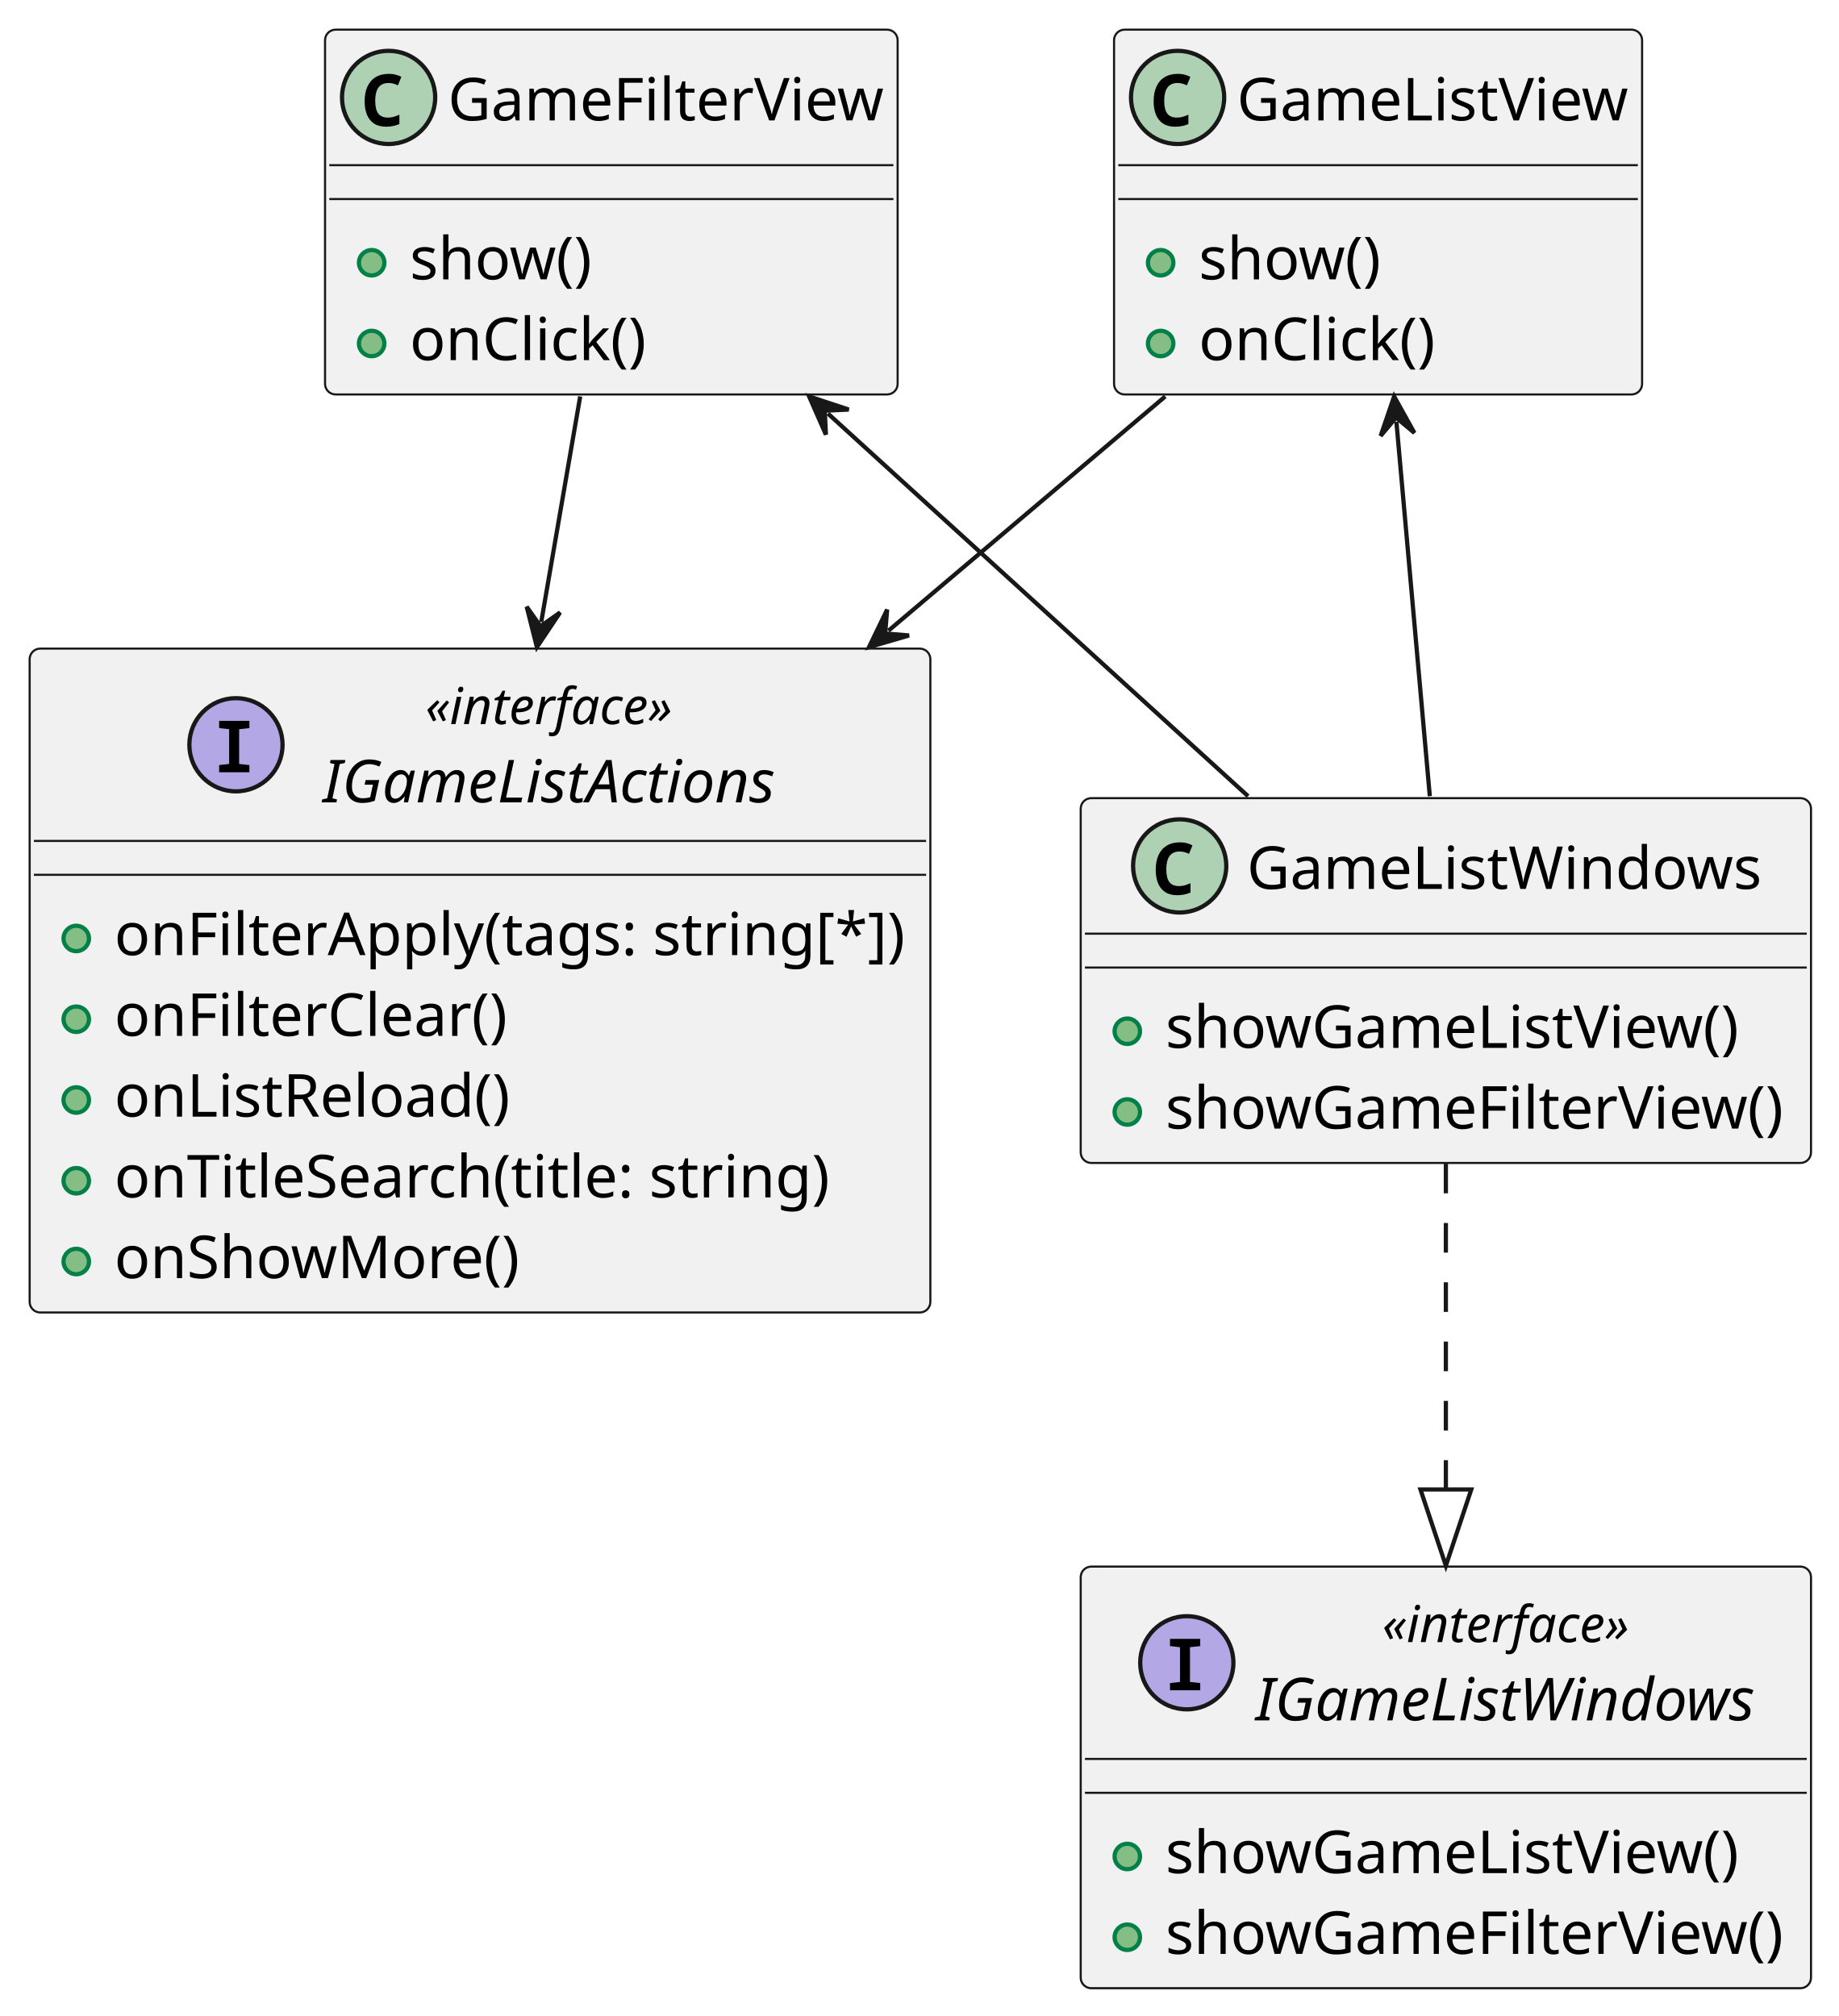
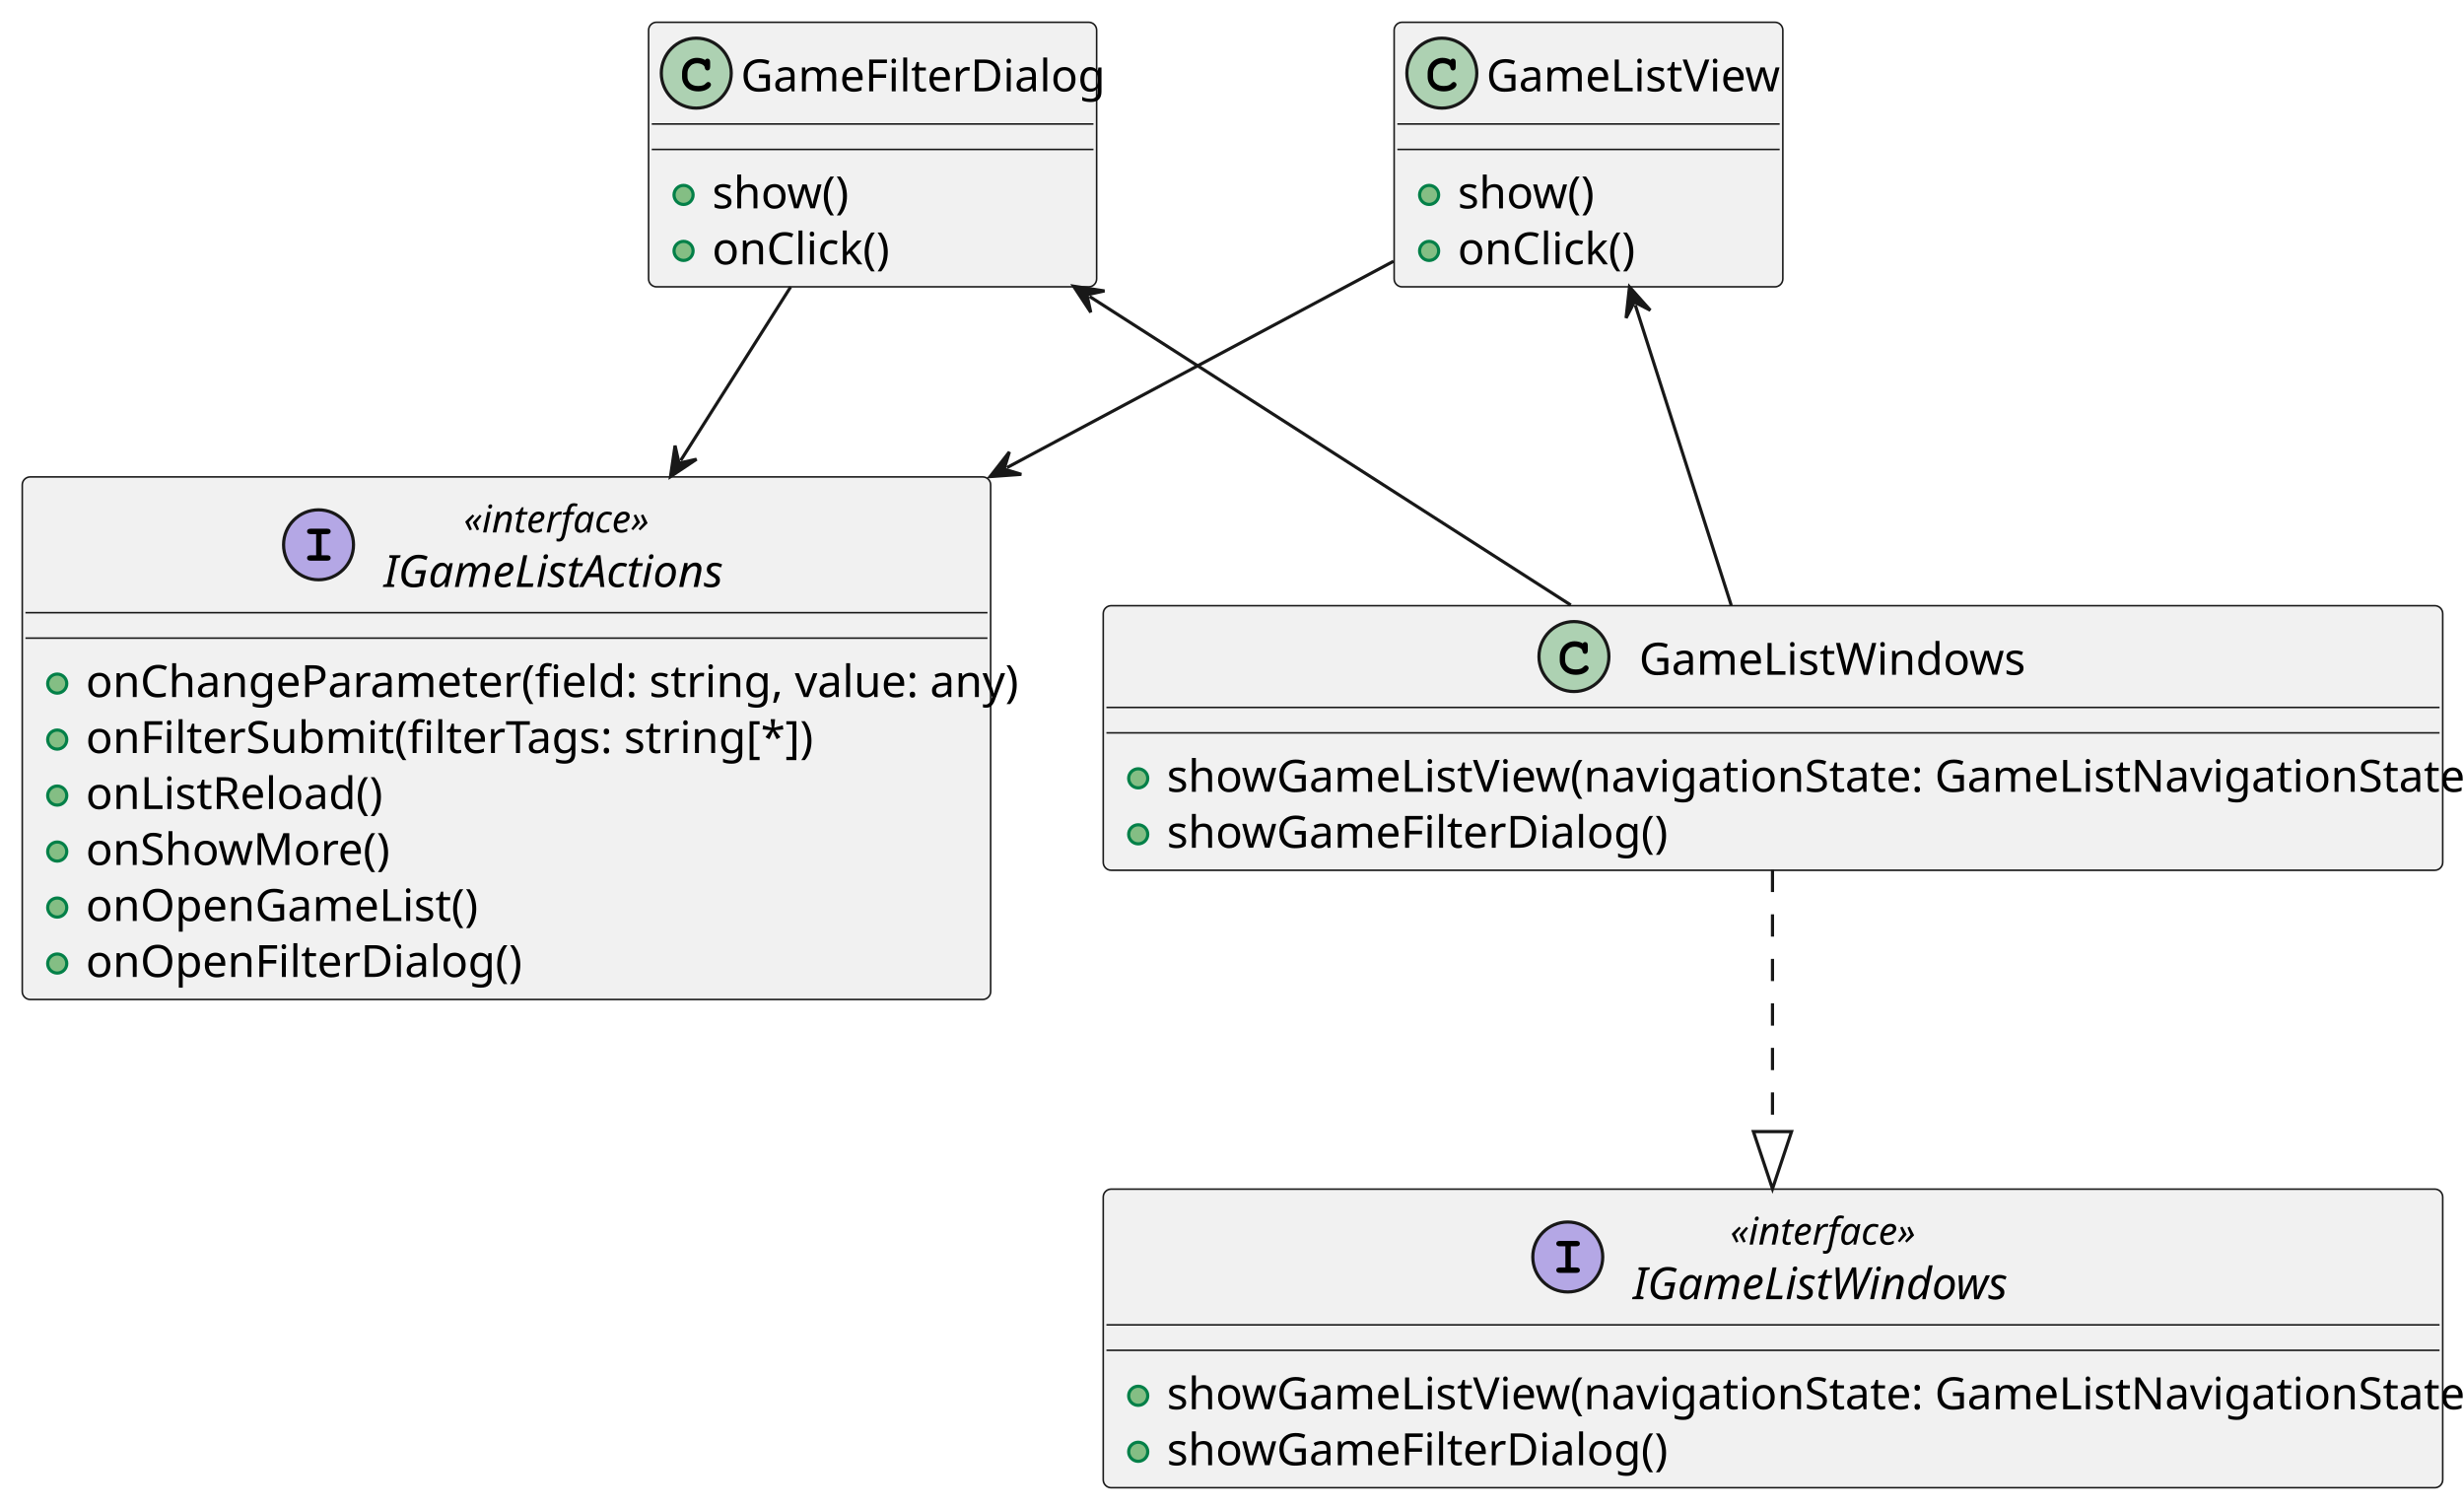
- <svg xmlns="http://www.w3.org/2000/svg" contentStyleType="text/css" data-diagram-type="CLASS" height="476px" preserveAspectRatio="none" style="width:434px;height:476px;background:#FFFFFF;" version="1.1" viewBox="0 0 434 476" width="434px" zoomAndPan="magnify">
+ <svg xmlns="http://www.w3.org/2000/svg" contentStyleType="text/css" data-diagram-type="CLASS" height="474px" preserveAspectRatio="none" style="width:775px;height:474px;background:#FFFFFF;" version="1.1" viewBox="0 0 775 474" width="775px" zoomAndPan="magnify">
  <defs />
  <g>
    <g class="entity" data-qualified-name="IGameListWindows" data-source-line="3" id="ent0002">
-       <rect fill="#F1F1F1" height="99.548" rx="2.5" ry="2.5" style="stroke:#181818;stroke-width:0.5;" width="172.397" x="255.11" y="369.89" />
-       <ellipse cx="280.155" cy="392.596" fill="#B4A7E5" rx="11" ry="11" style="stroke:#181818;stroke-width:1;" />
-       <path d="M276.186,399.096 L276.186,397.393 L278.546,397.127 L278.546,388.924 L276.186,388.659 L276.186,386.955 L283.327,386.955 L283.327,388.659 L280.905,388.924 L280.905,397.127 L283.327,397.393 L283.327,399.096 L276.186,399.096 Z " fill="#000000" />
-       <text fill="#000000" font-family="sans-serif" font-size="12" font-style="italic" lengthAdjust="spacing" textLength="58.296" x="326.277" y="387.718">«interface»</text>
-       <text fill="#000000" font-family="sans-serif" font-size="14" font-style="italic" lengthAdjust="spacing" textLength="118.076" x="296.387" y="406.2">IGameListWindows</text>
-       <line style="stroke:#181818;stroke-width:0.5;" x1="256.11" x2="426.507" y1="415.302" y2="415.302" />
-       <line style="stroke:#181818;stroke-width:0.5;" x1="256.11" x2="426.507" y1="423.302" y2="423.302" />
+       <rect fill="#F1F1F1" height="93.922" rx="2.5" ry="2.5" style="stroke:#181818;stroke-width:0.5;" width="421.309" x="347" y="374" />
+       <ellipse cx="493.108" cy="395.352" fill="#B4A7E5" rx="11" ry="11" style="stroke:#181818;stroke-width:1;" />
+       <path d="M494.061,391.992 L494.061,398.648 L495.78,398.648 Q496.389,398.648 496.655,398.883 Q496.92,399.117 496.92,399.508 Q496.92,399.883 496.655,400.117 Q496.389,400.352 495.78,400.352 L490.639,400.352 Q490.03,400.352 489.764,400.117 Q489.498,399.883 489.498,399.492 Q489.498,399.117 489.764,398.883 Q490.03,398.648 490.639,398.648 L492.358,398.648 L492.358,391.992 L490.639,391.992 Q490.03,391.992 489.764,391.758 Q489.498,391.523 489.498,391.133 Q489.498,390.758 489.764,390.523 Q490.03,390.289 490.639,390.289 L495.78,390.289 Q496.389,390.289 496.655,390.523 Q496.92,390.758 496.92,391.133 Q496.92,391.523 496.655,391.758 Q496.389,391.992 495.78,391.992 L494.061,391.992 Z " fill="#000000" />
+       <text fill="#000000" font-family="sans-serif" font-size="12" font-style="italic" lengthAdjust="spacing" textLength="59.373" x="544.218" y="391.457">«interface»</text>
+       <text fill="#000000" font-family="sans-serif" font-size="14" font-style="italic" lengthAdjust="spacing" textLength="120.593" x="513.608" y="408.627">IGameListWindows</text>
+       <line style="stroke:#181818;stroke-width:0.5;" x1="348" x2="767.309" y1="416.703" y2="416.703" />
+       <line style="stroke:#181818;stroke-width:0.5;" x1="348" x2="767.309" y1="424.703" y2="424.703" />
      <g data-visibility-modifier="PUBLIC_METHOD">
-         <ellipse cx="266.11" cy="438.336" fill="#84BE84" rx="3" ry="3" style="stroke:#038048;stroke-width:1;" />
+         <ellipse cx="358" cy="439.008" fill="#84BE84" rx="3" ry="3" style="stroke:#038048;stroke-width:1;" />
      </g>
-       <text fill="#000000" font-family="sans-serif" font-size="14" lengthAdjust="spacing" textLength="135.883" x="275.11" y="442.268">showGameListView()</text>
+       <text fill="#000000" font-family="sans-serif" font-size="14" lengthAdjust="spacing" textLength="395.309" x="367" y="443.236">showGameListView(navigationState: GameListNavigationState)</text>
      <g data-visibility-modifier="PUBLIC_METHOD">
-         <ellipse cx="266.11" cy="457.404" fill="#84BE84" rx="3" ry="3" style="stroke:#038048;stroke-width:1;" />
+         <ellipse cx="358" cy="456.617" fill="#84BE84" rx="3" ry="3" style="stroke:#038048;stroke-width:1;" />
      </g>
-       <text fill="#000000" font-family="sans-serif" font-size="14" lengthAdjust="spacing" textLength="146.397" x="275.11" y="461.336">showGameFilterView()</text>
+       <text fill="#000000" font-family="sans-serif" font-size="14" lengthAdjust="spacing" textLength="150.931" x="367" y="460.846">showGameFilterDialog()</text>
    </g>
    <g class="entity" data-qualified-name="IGameListActions" data-source-line="8" id="ent0003">
-       <rect fill="#F1F1F1" height="156.752" rx="2.5" ry="2.5" style="stroke:#181818;stroke-width:0.5;" width="212.619" x="7" y="153.14" />
-       <ellipse cx="55.699" cy="175.846" fill="#B4A7E5" rx="11" ry="11" style="stroke:#181818;stroke-width:1;" />
-       <path d="M51.73,182.346 L51.73,180.643 L54.09,180.377 L54.09,172.174 L51.73,171.909 L51.73,170.205 L58.871,170.205 L58.871,171.909 L56.449,172.174 L56.449,180.377 L58.871,180.643 L58.871,182.346 L51.73,182.346 Z " fill="#000000" />
-       <text fill="#000000" font-family="sans-serif" font-size="12" font-style="italic" lengthAdjust="spacing" textLength="58.296" x="100.412" y="170.968">«interface»</text>
-       <text fill="#000000" font-family="sans-serif" font-size="14" font-style="italic" lengthAdjust="spacing" textLength="106.722" x="76.199" y="189.45">IGameListActions</text>
-       <line style="stroke:#181818;stroke-width:0.5;" x1="8" x2="218.619" y1="198.552" y2="198.552" />
-       <line style="stroke:#181818;stroke-width:0.5;" x1="8" x2="218.619" y1="206.552" y2="206.552" />
+       <rect fill="#F1F1F1" height="164.359" rx="2.5" ry="2.5" style="stroke:#181818;stroke-width:0.5;" width="304.592" x="7" y="150" />
+       <ellipse cx="100.191" cy="171.352" fill="#B4A7E5" rx="11" ry="11" style="stroke:#181818;stroke-width:1;" />
+       <path d="M101.144,167.992 L101.144,174.648 L102.863,174.648 Q103.472,174.648 103.738,174.883 Q104.003,175.117 104.003,175.508 Q104.003,175.883 103.738,176.117 Q103.472,176.352 102.863,176.352 L97.722,176.352 Q97.113,176.352 96.847,176.117 Q96.582,175.883 96.582,175.492 Q96.582,175.117 96.847,174.883 Q97.113,174.648 97.722,174.648 L99.441,174.648 L99.441,167.992 L97.722,167.992 Q97.113,167.992 96.847,167.758 Q96.582,167.523 96.582,167.133 Q96.582,166.758 96.847,166.523 Q97.113,166.289 97.722,166.289 L102.863,166.289 Q103.472,166.289 103.738,166.523 Q104.003,166.758 104.003,167.133 Q104.003,167.523 103.738,167.758 Q103.472,167.992 102.863,167.992 L101.144,167.992 Z " fill="#000000" />
+       <text fill="#000000" font-family="sans-serif" font-size="12" font-style="italic" lengthAdjust="spacing" textLength="59.373" x="145.859" y="167.457">«interface»</text>
+       <text fill="#000000" font-family="sans-serif" font-size="14" font-style="italic" lengthAdjust="spacing" textLength="109.71" x="120.691" y="184.627">IGameListActions</text>
+       <line style="stroke:#181818;stroke-width:0.5;" x1="8" x2="310.592" y1="192.703" y2="192.703" />
+       <line style="stroke:#181818;stroke-width:0.5;" x1="8" x2="310.592" y1="200.703" y2="200.703" />
      <g data-visibility-modifier="PUBLIC_METHOD">
-         <ellipse cx="18" cy="221.586" fill="#84BE84" rx="3" ry="3" style="stroke:#038048;stroke-width:1;" />
+         <ellipse cx="18" cy="215.008" fill="#84BE84" rx="3" ry="3" style="stroke:#038048;stroke-width:1;" />
      </g>
-       <text fill="#000000" font-family="sans-serif" font-size="14" lengthAdjust="spacing" textLength="186.619" x="27" y="225.518">onFilterApply(tags: string[*])</text>
+       <text fill="#000000" font-family="sans-serif" font-size="14" lengthAdjust="spacing" textLength="278.592" x="27" y="219.236">onChangeParameter(field: string, value: any)</text>
      <g data-visibility-modifier="PUBLIC_METHOD">
-         <ellipse cx="18" cy="240.654" fill="#84BE84" rx="3" ry="3" style="stroke:#038048;stroke-width:1;" />
+         <ellipse cx="18" cy="232.617" fill="#84BE84" rx="3" ry="3" style="stroke:#038048;stroke-width:1;" />
      </g>
-       <text fill="#000000" font-family="sans-serif" font-size="14" lengthAdjust="spacing" textLength="92.736" x="27" y="244.586">onFilterClear()</text>
+       <text fill="#000000" font-family="sans-serif" font-size="14" lengthAdjust="spacing" textLength="212.393" x="27" y="236.846">onFilterSubmit(filterTags: string[*])</text>
      <g data-visibility-modifier="PUBLIC_METHOD">
-         <ellipse cx="18" cy="259.722" fill="#84BE84" rx="3" ry="3" style="stroke:#038048;stroke-width:1;" />
+         <ellipse cx="18" cy="250.227" fill="#84BE84" rx="3" ry="3" style="stroke:#038048;stroke-width:1;" />
      </g>
-       <text fill="#000000" font-family="sans-serif" font-size="14" lengthAdjust="spacing" textLength="93.38" x="27" y="263.654">onListReload()</text>
+       <text fill="#000000" font-family="sans-serif" font-size="14" lengthAdjust="spacing" textLength="91.048" x="27" y="254.455">onListReload()</text>
      <g data-visibility-modifier="PUBLIC_METHOD">
-         <ellipse cx="18" cy="278.79" fill="#84BE84" rx="3" ry="3" style="stroke:#038048;stroke-width:1;" />
+         <ellipse cx="18" cy="267.836" fill="#84BE84" rx="3" ry="3" style="stroke:#038048;stroke-width:1;" />
      </g>
-       <text fill="#000000" font-family="sans-serif" font-size="14" lengthAdjust="spacing" textLength="169.105" x="27" y="282.722">onTitleSearch(title: string)</text>
+       <text fill="#000000" font-family="sans-serif" font-size="14" lengthAdjust="spacing" textLength="91.814" x="27" y="272.065">onShowMore()</text>
      <g data-visibility-modifier="PUBLIC_METHOD">
-         <ellipse cx="18" cy="297.858" fill="#84BE84" rx="3" ry="3" style="stroke:#038048;stroke-width:1;" />
+         <ellipse cx="18" cy="285.445" fill="#84BE84" rx="3" ry="3" style="stroke:#038048;stroke-width:1;" />
      </g>
-       <text fill="#000000" font-family="sans-serif" font-size="14" lengthAdjust="spacing" textLength="96.18" x="27" y="301.79">onShowMore()</text>
+       <text fill="#000000" font-family="sans-serif" font-size="14" lengthAdjust="spacing" textLength="119.055" x="27" y="289.674">onOpenGameList()</text>
+       <g data-visibility-modifier="PUBLIC_METHOD">
+         <ellipse cx="18" cy="303.055" fill="#84BE84" rx="3" ry="3" style="stroke:#038048;stroke-width:1;" />
+       </g>
+       <text fill="#000000" font-family="sans-serif" font-size="14" lengthAdjust="spacing" textLength="129.944" x="27" y="307.283">onOpenFilterDialog()</text>
    </g>
-     <g class="entity" data-qualified-name="GameListWindows" data-source-line="16" id="ent0004">
-       <rect fill="#F1F1F1" height="86.136" rx="2.5" ry="2.5" style="stroke:#181818;stroke-width:0.5;" width="172.397" x="255.11" y="188.45" />
-       <ellipse cx="278.473" cy="204.45" fill="#ADD1B2" rx="11" ry="11" style="stroke:#181818;stroke-width:1;" />
-       <path d="M277.942,211.372 Q276.192,211.372 275.051,210.637 Q273.926,209.887 273.363,208.544 Q272.817,207.184 272.817,205.387 Q272.817,203.356 273.473,201.903 Q274.129,200.45 275.41,199.669 Q276.692,198.887 278.567,198.887 Q279.457,198.887 280.129,199.075 Q280.801,199.247 281.488,199.591 L280.676,201.606 Q280.051,201.294 279.504,201.169 Q278.973,201.044 278.488,201.044 Q277.317,201.044 276.613,201.575 Q275.91,202.106 275.613,203.059 Q275.317,204.012 275.317,205.278 Q275.317,207.294 276.035,208.262 Q276.754,209.216 278.348,209.216 Q278.942,209.216 279.567,209.059 Q280.192,208.903 281.02,208.528 L281.02,210.747 Q280.285,211.059 279.488,211.216 Q278.707,211.372 277.942,211.372 Z " fill="#000000" />
-       <text fill="#000000" font-family="sans-serif" font-size="14" lengthAdjust="spacing" textLength="121.814" x="294.331" y="209.882">GameListWindows</text>
-       <line style="stroke:#181818;stroke-width:0.5;" x1="256.11" x2="426.507" y1="220.45" y2="220.45" />
-       <line style="stroke:#181818;stroke-width:0.5;" x1="256.11" x2="426.507" y1="228.45" y2="228.45" />
+     <g class="entity" data-qualified-name="GameListWindows" data-source-line="17" id="ent0004">
+       <rect fill="#F1F1F1" height="83.219" rx="2.5" ry="2.5" style="stroke:#181818;stroke-width:0.5;" width="421.309" x="347" y="190.5" />
+       <ellipse cx="495.053" cy="206.5" fill="#ADD1B2" rx="11" ry="11" style="stroke:#181818;stroke-width:1;" />
+       <path d="M497.818,202.375 Q497.975,202.156 498.162,202.047 Q498.35,201.938 498.568,201.938 Q498.943,201.938 499.178,202.203 Q499.412,202.453 499.412,203.062 L499.412,204.516 Q499.412,205.125 499.178,205.391 Q498.943,205.656 498.568,205.656 Q498.225,205.656 498.022,205.453 Q497.818,205.266 497.709,204.75 Q497.662,204.391 497.475,204.203 Q497.147,203.828 496.537,203.609 Q495.928,203.391 495.303,203.391 Q494.537,203.391 493.897,203.719 Q493.272,204.047 492.772,204.797 Q492.287,205.547 492.287,206.578 L492.287,207.672 Q492.287,208.906 493.178,209.734 Q494.068,210.547 495.662,210.547 Q496.6,210.547 497.256,210.297 Q497.647,210.141 498.068,209.703 Q498.334,209.438 498.475,209.359 Q498.631,209.281 498.834,209.281 Q499.162,209.281 499.412,209.547 Q499.678,209.797 499.678,210.141 Q499.678,210.484 499.334,210.891 Q498.834,211.469 498.037,211.797 Q496.959,212.25 495.662,212.25 Q494.147,212.25 492.943,211.625 Q491.959,211.125 491.272,210.062 Q490.584,208.984 490.584,207.703 L490.584,206.547 Q490.584,205.219 491.193,204.078 Q491.818,202.922 492.912,202.312 Q494.006,201.688 495.24,201.688 Q495.975,201.688 496.615,201.859 Q497.272,202.016 497.818,202.375 Z " fill="#000000" />
+       <text fill="#000000" font-family="sans-serif" font-size="14" lengthAdjust="spacing" textLength="116.703" x="515.553" y="212.228">GameListWindows</text>
+       <line style="stroke:#181818;stroke-width:0.5;" x1="348" x2="767.309" y1="222.5" y2="222.5" />
+       <line style="stroke:#181818;stroke-width:0.5;" x1="348" x2="767.309" y1="230.5" y2="230.5" />
      <g data-visibility-modifier="PUBLIC_METHOD">
-         <ellipse cx="266.11" cy="243.484" fill="#84BE84" rx="3" ry="3" style="stroke:#038048;stroke-width:1;" />
+         <ellipse cx="358" cy="244.805" fill="#84BE84" rx="3" ry="3" style="stroke:#038048;stroke-width:1;" />
      </g>
-       <text fill="#000000" font-family="sans-serif" font-size="14" lengthAdjust="spacing" textLength="135.883" x="275.11" y="247.416">showGameListView()</text>
+       <text fill="#000000" font-family="sans-serif" font-size="14" lengthAdjust="spacing" textLength="395.309" x="367" y="249.033">showGameListView(navigationState: GameListNavigationState)</text>
      <g data-visibility-modifier="PUBLIC_METHOD">
-         <ellipse cx="266.11" cy="262.552" fill="#84BE84" rx="3" ry="3" style="stroke:#038048;stroke-width:1;" />
+         <ellipse cx="358" cy="262.414" fill="#84BE84" rx="3" ry="3" style="stroke:#038048;stroke-width:1;" />
      </g>
-       <text fill="#000000" font-family="sans-serif" font-size="14" lengthAdjust="spacing" textLength="146.397" x="275.11" y="266.484">showGameFilterView()</text>
+       <text fill="#000000" font-family="sans-serif" font-size="14" lengthAdjust="spacing" textLength="150.931" x="367" y="266.643">showGameFilterDialog()</text>
    </g>
-     <g class="entity" data-qualified-name="GameListView" data-source-line="21" id="ent0005">
-       <rect fill="#F1F1F1" height="86.136" rx="2.5" ry="2.5" style="stroke:#181818;stroke-width:0.5;" width="124.652" x="262.98" y="7" />
-       <ellipse cx="277.98" cy="23" fill="#ADD1B2" rx="11" ry="11" style="stroke:#181818;stroke-width:1;" />
-       <path d="M277.449,29.922 Q275.699,29.922 274.558,29.188 Q273.433,28.438 272.871,27.094 Q272.324,25.734 272.324,23.938 Q272.324,21.906 272.98,20.453 Q273.636,19 274.918,18.219 Q276.199,17.438 278.074,17.438 Q278.964,17.438 279.636,17.625 Q280.308,17.797 280.996,18.141 L280.183,20.156 Q279.558,19.844 279.011,19.719 Q278.48,19.594 277.996,19.594 Q276.824,19.594 276.121,20.125 Q275.418,20.656 275.121,21.609 Q274.824,22.562 274.824,23.828 Q274.824,25.844 275.543,26.812 Q276.261,27.766 277.855,27.766 Q278.449,27.766 279.074,27.609 Q279.699,27.453 280.527,27.078 L280.527,29.297 Q279.793,29.609 278.996,29.766 Q278.214,29.922 277.449,29.922 Z " fill="#000000" />
-       <text fill="#000000" font-family="sans-serif" font-size="14" lengthAdjust="spacing" textLength="92.652" x="291.98" y="28.432">GameListView</text>
-       <line style="stroke:#181818;stroke-width:0.5;" x1="263.98" x2="386.632" y1="39" y2="39" />
-       <line style="stroke:#181818;stroke-width:0.5;" x1="263.98" x2="386.632" y1="47" y2="47" />
+     <g class="entity" data-qualified-name="GameListView" data-source-line="22" id="ent0005">
+       <rect fill="#F1F1F1" height="83.219" rx="2.5" ry="2.5" style="stroke:#181818;stroke-width:0.5;" width="122.255" x="438.5" y="7" />
+       <ellipse cx="453.5" cy="23" fill="#ADD1B2" rx="11" ry="11" style="stroke:#181818;stroke-width:1;" />
+       <path d="M456.266,18.875 Q456.422,18.656 456.609,18.547 Q456.797,18.438 457.016,18.438 Q457.391,18.438 457.625,18.703 Q457.859,18.953 457.859,19.562 L457.859,21.016 Q457.859,21.625 457.625,21.891 Q457.391,22.156 457.016,22.156 Q456.672,22.156 456.469,21.953 Q456.266,21.766 456.156,21.25 Q456.109,20.891 455.922,20.703 Q455.594,20.328 454.984,20.109 Q454.375,19.891 453.75,19.891 Q452.984,19.891 452.344,20.219 Q451.719,20.547 451.219,21.297 Q450.734,22.047 450.734,23.078 L450.734,24.172 Q450.734,25.406 451.625,26.234 Q452.516,27.047 454.109,27.047 Q455.047,27.047 455.703,26.797 Q456.094,26.641 456.516,26.203 Q456.781,25.938 456.922,25.859 Q457.078,25.781 457.281,25.781 Q457.609,25.781 457.859,26.047 Q458.125,26.297 458.125,26.641 Q458.125,26.984 457.781,27.391 Q457.281,27.969 456.484,28.297 Q455.406,28.75 454.109,28.75 Q452.594,28.75 451.391,28.125 Q450.406,27.625 449.719,26.562 Q449.031,25.484 449.031,24.203 L449.031,23.047 Q449.031,21.719 449.641,20.578 Q450.266,19.422 451.359,18.812 Q452.453,18.188 453.688,18.188 Q454.422,18.188 455.062,18.359 Q455.719,18.516 456.266,18.875 Z " fill="#000000" />
+       <text fill="#000000" font-family="sans-serif" font-size="14" lengthAdjust="spacing" textLength="90.255" x="467.5" y="28.729">GameListView</text>
+       <line style="stroke:#181818;stroke-width:0.5;" x1="439.5" x2="559.755" y1="39" y2="39" />
+       <line style="stroke:#181818;stroke-width:0.5;" x1="439.5" x2="559.755" y1="47" y2="47" />
      <g data-visibility-modifier="PUBLIC_METHOD">
-         <ellipse cx="273.98" cy="62.034" fill="#84BE84" rx="3" ry="3" style="stroke:#038048;stroke-width:1;" />
+         <ellipse cx="449.5" cy="61.305" fill="#84BE84" rx="3" ry="3" style="stroke:#038048;stroke-width:1;" />
      </g>
-       <text fill="#000000" font-family="sans-serif" font-size="14" lengthAdjust="spacing" textLength="43.232" x="282.98" y="65.966">show()</text>
+       <text fill="#000000" font-family="sans-serif" font-size="14" lengthAdjust="spacing" textLength="42.007" x="458.5" y="65.533">show()</text>
      <g data-visibility-modifier="PUBLIC_METHOD">
-         <ellipse cx="273.98" cy="81.102" fill="#84BE84" rx="3" ry="3" style="stroke:#038048;stroke-width:1;" />
+         <ellipse cx="449.5" cy="78.914" fill="#84BE84" rx="3" ry="3" style="stroke:#038048;stroke-width:1;" />
      </g>
-       <text fill="#000000" font-family="sans-serif" font-size="14" lengthAdjust="spacing" textLength="55.79" x="282.98" y="85.034">onClick()</text>
+       <text fill="#000000" font-family="sans-serif" font-size="14" lengthAdjust="spacing" textLength="55.227" x="458.5" y="83.143">onClick()</text>
    </g>
-     <g class="entity" data-qualified-name="GameFilterView" data-source-line="26" id="ent0006">
-       <rect fill="#F1F1F1" height="86.136" rx="2.5" ry="2.5" style="stroke:#181818;stroke-width:0.5;" width="135.166" x="76.73" y="7" />
-       <ellipse cx="91.73" cy="23" fill="#ADD1B2" rx="11" ry="11" style="stroke:#181818;stroke-width:1;" />
-       <path d="M91.199,29.922 Q89.449,29.922 88.308,29.188 Q87.183,28.438 86.621,27.094 Q86.074,25.734 86.074,23.938 Q86.074,21.906 86.73,20.453 Q87.386,19 88.668,18.219 Q89.949,17.438 91.824,17.438 Q92.714,17.438 93.386,17.625 Q94.058,17.797 94.746,18.141 L93.933,20.156 Q93.308,19.844 92.761,19.719 Q92.23,19.594 91.746,19.594 Q90.574,19.594 89.871,20.125 Q89.168,20.656 88.871,21.609 Q88.574,22.562 88.574,23.828 Q88.574,25.844 89.293,26.812 Q90.011,27.766 91.605,27.766 Q92.199,27.766 92.824,27.609 Q93.449,27.453 94.277,27.078 L94.277,29.297 Q93.543,29.609 92.746,29.766 Q91.964,29.922 91.199,29.922 Z " fill="#000000" />
-       <text fill="#000000" font-family="sans-serif" font-size="14" lengthAdjust="spacing" textLength="103.166" x="105.73" y="28.432">GameFilterView</text>
-       <line style="stroke:#181818;stroke-width:0.5;" x1="77.73" x2="210.896" y1="39" y2="39" />
-       <line style="stroke:#181818;stroke-width:0.5;" x1="77.73" x2="210.896" y1="47" y2="47" />
+     <g class="entity" data-qualified-name="GameFilterDialog" data-source-line="27" id="ent0006">
+       <rect fill="#F1F1F1" height="83.219" rx="2.5" ry="2.5" style="stroke:#181818;stroke-width:0.5;" width="140.924" x="204" y="7" />
+       <ellipse cx="219" cy="23" fill="#ADD1B2" rx="11" ry="11" style="stroke:#181818;stroke-width:1;" />
+       <path d="M221.766,18.875 Q221.922,18.656 222.109,18.547 Q222.297,18.438 222.516,18.438 Q222.891,18.438 223.125,18.703 Q223.359,18.953 223.359,19.562 L223.359,21.016 Q223.359,21.625 223.125,21.891 Q222.891,22.156 222.516,22.156 Q222.172,22.156 221.969,21.953 Q221.766,21.766 221.656,21.25 Q221.609,20.891 221.422,20.703 Q221.094,20.328 220.484,20.109 Q219.875,19.891 219.25,19.891 Q218.484,19.891 217.844,20.219 Q217.219,20.547 216.719,21.297 Q216.234,22.047 216.234,23.078 L216.234,24.172 Q216.234,25.406 217.125,26.234 Q218.016,27.047 219.609,27.047 Q220.547,27.047 221.203,26.797 Q221.594,26.641 222.016,26.203 Q222.281,25.938 222.422,25.859 Q222.578,25.781 222.781,25.781 Q223.109,25.781 223.359,26.047 Q223.625,26.297 223.625,26.641 Q223.625,26.984 223.281,27.391 Q222.781,27.969 221.984,28.297 Q220.906,28.75 219.609,28.75 Q218.094,28.75 216.891,28.125 Q215.906,27.625 215.219,26.562 Q214.531,25.484 214.531,24.203 L214.531,23.047 Q214.531,21.719 215.141,20.578 Q215.766,19.422 216.859,18.812 Q217.953,18.188 219.188,18.188 Q219.922,18.188 220.562,18.359 Q221.219,18.516 221.766,18.875 Z " fill="#000000" />
+       <text fill="#000000" font-family="sans-serif" font-size="14" lengthAdjust="spacing" textLength="108.924" x="233" y="28.729">GameFilterDialog</text>
+       <line style="stroke:#181818;stroke-width:0.5;" x1="205" x2="343.924" y1="39" y2="39" />
+       <line style="stroke:#181818;stroke-width:0.5;" x1="205" x2="343.924" y1="47" y2="47" />
      <g data-visibility-modifier="PUBLIC_METHOD">
-         <ellipse cx="87.73" cy="62.034" fill="#84BE84" rx="3" ry="3" style="stroke:#038048;stroke-width:1;" />
+         <ellipse cx="215" cy="61.305" fill="#84BE84" rx="3" ry="3" style="stroke:#038048;stroke-width:1;" />
      </g>
-       <text fill="#000000" font-family="sans-serif" font-size="14" lengthAdjust="spacing" textLength="43.232" x="96.73" y="65.966">show()</text>
+       <text fill="#000000" font-family="sans-serif" font-size="14" lengthAdjust="spacing" textLength="42.007" x="224" y="65.533">show()</text>
      <g data-visibility-modifier="PUBLIC_METHOD">
-         <ellipse cx="87.73" cy="81.102" fill="#84BE84" rx="3" ry="3" style="stroke:#038048;stroke-width:1;" />
+         <ellipse cx="215" cy="78.914" fill="#84BE84" rx="3" ry="3" style="stroke:#038048;stroke-width:1;" />
      </g>
-       <text fill="#000000" font-family="sans-serif" font-size="14" lengthAdjust="spacing" textLength="55.79" x="96.73" y="85.034">onClick()</text>
+       <text fill="#000000" font-family="sans-serif" font-size="14" lengthAdjust="spacing" textLength="55.227" x="224" y="83.143">onClick()</text>
    </g>
-     <g class="link" data-entity-1="ent0004" data-entity-2="ent0002" data-link-type="extension" data-source-line="31" id="lnk7">
-       <path codeLine="31" d="M341.31,274.76 C341.31,302.97 341.31,322.17 341.31,351.68" fill="none" id="GameListWindows-to-IGameListWindows" style="stroke:#181818;stroke-width:1;stroke-dasharray:7,7;" />
-       <polygon fill="none" points="341.31,369.68,347.31,351.68,335.31,351.68,341.31,369.68" style="stroke:#181818;stroke-width:1;" />
+     <g class="link" data-entity-1="ent0004" data-entity-2="ent0002" data-link-type="extension" data-source-line="32" id="lnk7">
+       <path codeLine="32" d="M557.5,273.58 C557.5,303.12 557.5,325.17 557.5,355.91" fill="none" id="GameListWindows-to-IGameListWindows" style="stroke:#181818;stroke-width:1;stroke-dasharray:7,7;" />
+       <polygon fill="none" points="557.5,373.91,563.5,355.91,551.5,355.91,557.5,373.91" style="stroke:#181818;stroke-width:1;" />
    </g>
-     <g class="link" data-entity-1="ent0005" data-entity-2="ent0004" data-link-type="dependency" data-source-line="32" id="lnk9">
-       <path codeLine="32" d="M329.633,99.576 C332.173,128.076 334.98,159.48 337.52,187.99" fill="none" id="GameListView-backto-GameListWindows" style="stroke:#181818;stroke-width:1;" />
-       <polygon fill="#181818" points="329.1,93.6,325.915,102.92,329.544,98.58,333.883,102.209,329.1,93.6" style="stroke:#181818;stroke-width:1;" />
+     <g class="link" data-entity-1="ent0005" data-entity-2="ent0004" data-link-type="dependency" data-source-line="33" id="lnk9">
+       <path codeLine="33" d="M514.346,95.945 C523.896,125.835 534.99,160.54 544.53,190.4" fill="none" id="GameListView-backto-GameListWindows" style="stroke:#181818;stroke-width:1;" />
+       <polygon fill="#181818" points="512.52,90.23,511.449,100.02,514.042,94.993,519.069,97.586,512.52,90.23" style="stroke:#181818;stroke-width:1;" />
    </g>
-     <g class="link" data-entity-1="ent0006" data-entity-2="ent0004" data-link-type="dependency" data-source-line="33" id="lnk11">
-       <path codeLine="33" d="M195.436,97.64 C226.726,126.14 263.33,159.48 294.62,187.99" fill="none" id="GameFilterView-backto-GameListWindows" style="stroke:#181818;stroke-width:1;" />
-       <polygon fill="#181818" points="191,93.6,194.96,102.618,194.696,96.967,200.347,96.703,191,93.6" style="stroke:#181818;stroke-width:1;" />
+     <g class="link" data-entity-1="ent0006" data-entity-2="ent0004" data-link-type="dependency" data-source-line="34" id="lnk11">
+       <path codeLine="34" d="M342.711,93.249 C389.301,123.129 447.39,160.38 494.05,190.3" fill="none" id="GameFilterDialog-backto-GameListWindows" style="stroke:#181818;stroke-width:1;" />
+       <polygon fill="#181818" points="337.66,90.01,343.076,98.236,341.869,92.709,347.395,91.502,337.66,90.01" style="stroke:#181818;stroke-width:1;" />
    </g>
-     <g class="link" data-entity-1="ent0005" data-entity-2="ent0003" data-link-type="dependency" data-source-line="35" id="lnk12">
-       <path codeLine="35" d="M275.07,93.6 C254.13,111.32 233.72,128.604 209.71,148.924" fill="none" id="GameListView-to-IGameListActions" style="stroke:#181818;stroke-width:1;" />
-       <polygon fill="#181818" points="205.13,152.8,214.584,150.039,208.947,149.57,209.416,143.933,205.13,152.8" style="stroke:#181818;stroke-width:1;" />
+     <g class="link" data-entity-1="ent0005" data-entity-2="ent0003" data-link-type="dependency" data-source-line="36" id="lnk12">
+       <path codeLine="36" d="M438.32,82.16 C402.76,101.14 361.533,123.155 316.713,147.075" fill="none" id="GameListView-to-IGameListActions" style="stroke:#181818;stroke-width:1;" />
+       <polygon fill="#181818" points="311.42,149.9,321.243,149.191,315.831,147.546,317.477,142.134,311.42,149.9" style="stroke:#181818;stroke-width:1;" />
    </g>
-     <g class="link" data-entity-1="ent0006" data-entity-2="ent0003" data-link-type="dependency" data-source-line="36" id="lnk13">
-       <path codeLine="36" d="M136.96,93.6 C133.9,111.32 131.271,126.568 127.761,146.888" fill="none" id="GameFilterView-to-IGameListActions" style="stroke:#181818;stroke-width:1;" />
-       <polygon fill="#181818" points="126.74,152.8,132.214,144.612,127.591,147.873,124.33,143.25,126.74,152.8" style="stroke:#181818;stroke-width:1;" />
+     <g class="link" data-entity-1="ent0006" data-entity-2="ent0003" data-link-type="dependency" data-source-line="37" id="lnk13">
+       <path codeLine="37" d="M248.69,90.23 C237.5,107.9 227.19,124.161 214.1,144.831" fill="none" id="GameFilterDialog-to-IGameListActions" style="stroke:#181818;stroke-width:1;" />
+       <polygon fill="#181818" points="210.89,149.9,219.085,144.437,213.565,145.676,212.326,140.156,210.89,149.9" style="stroke:#181818;stroke-width:1;" />
    </g>
  </g>
</svg>
